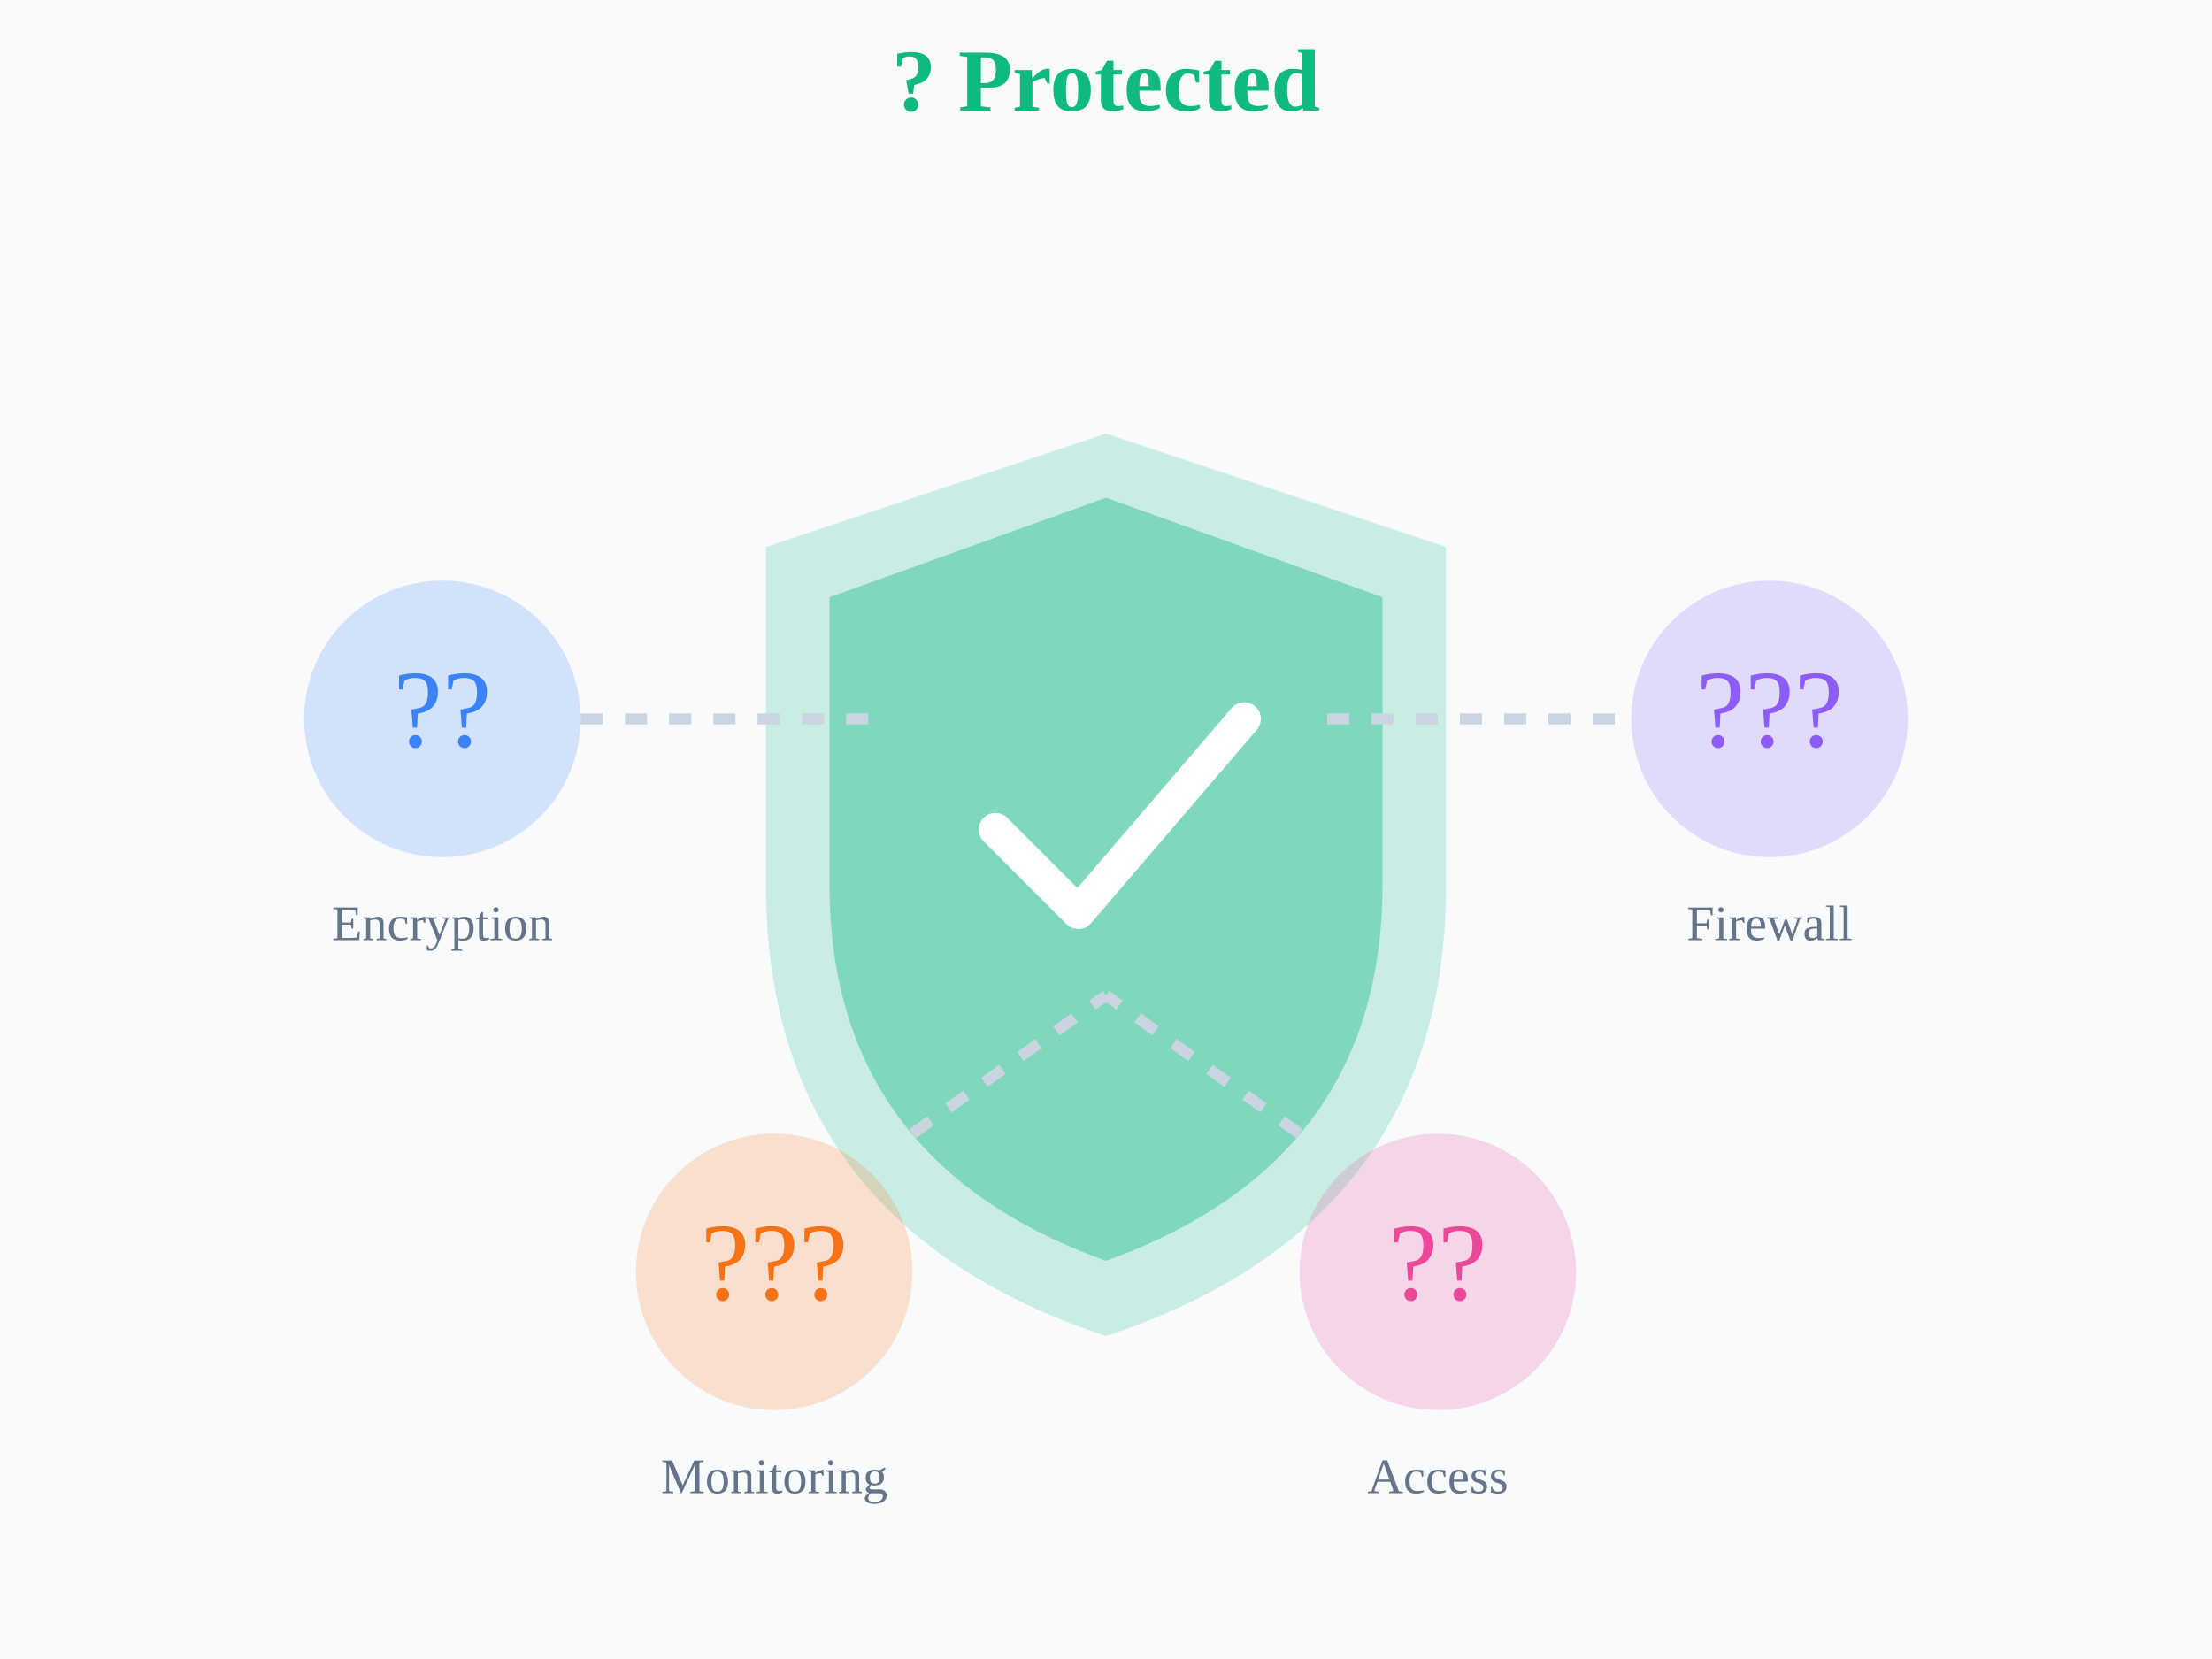
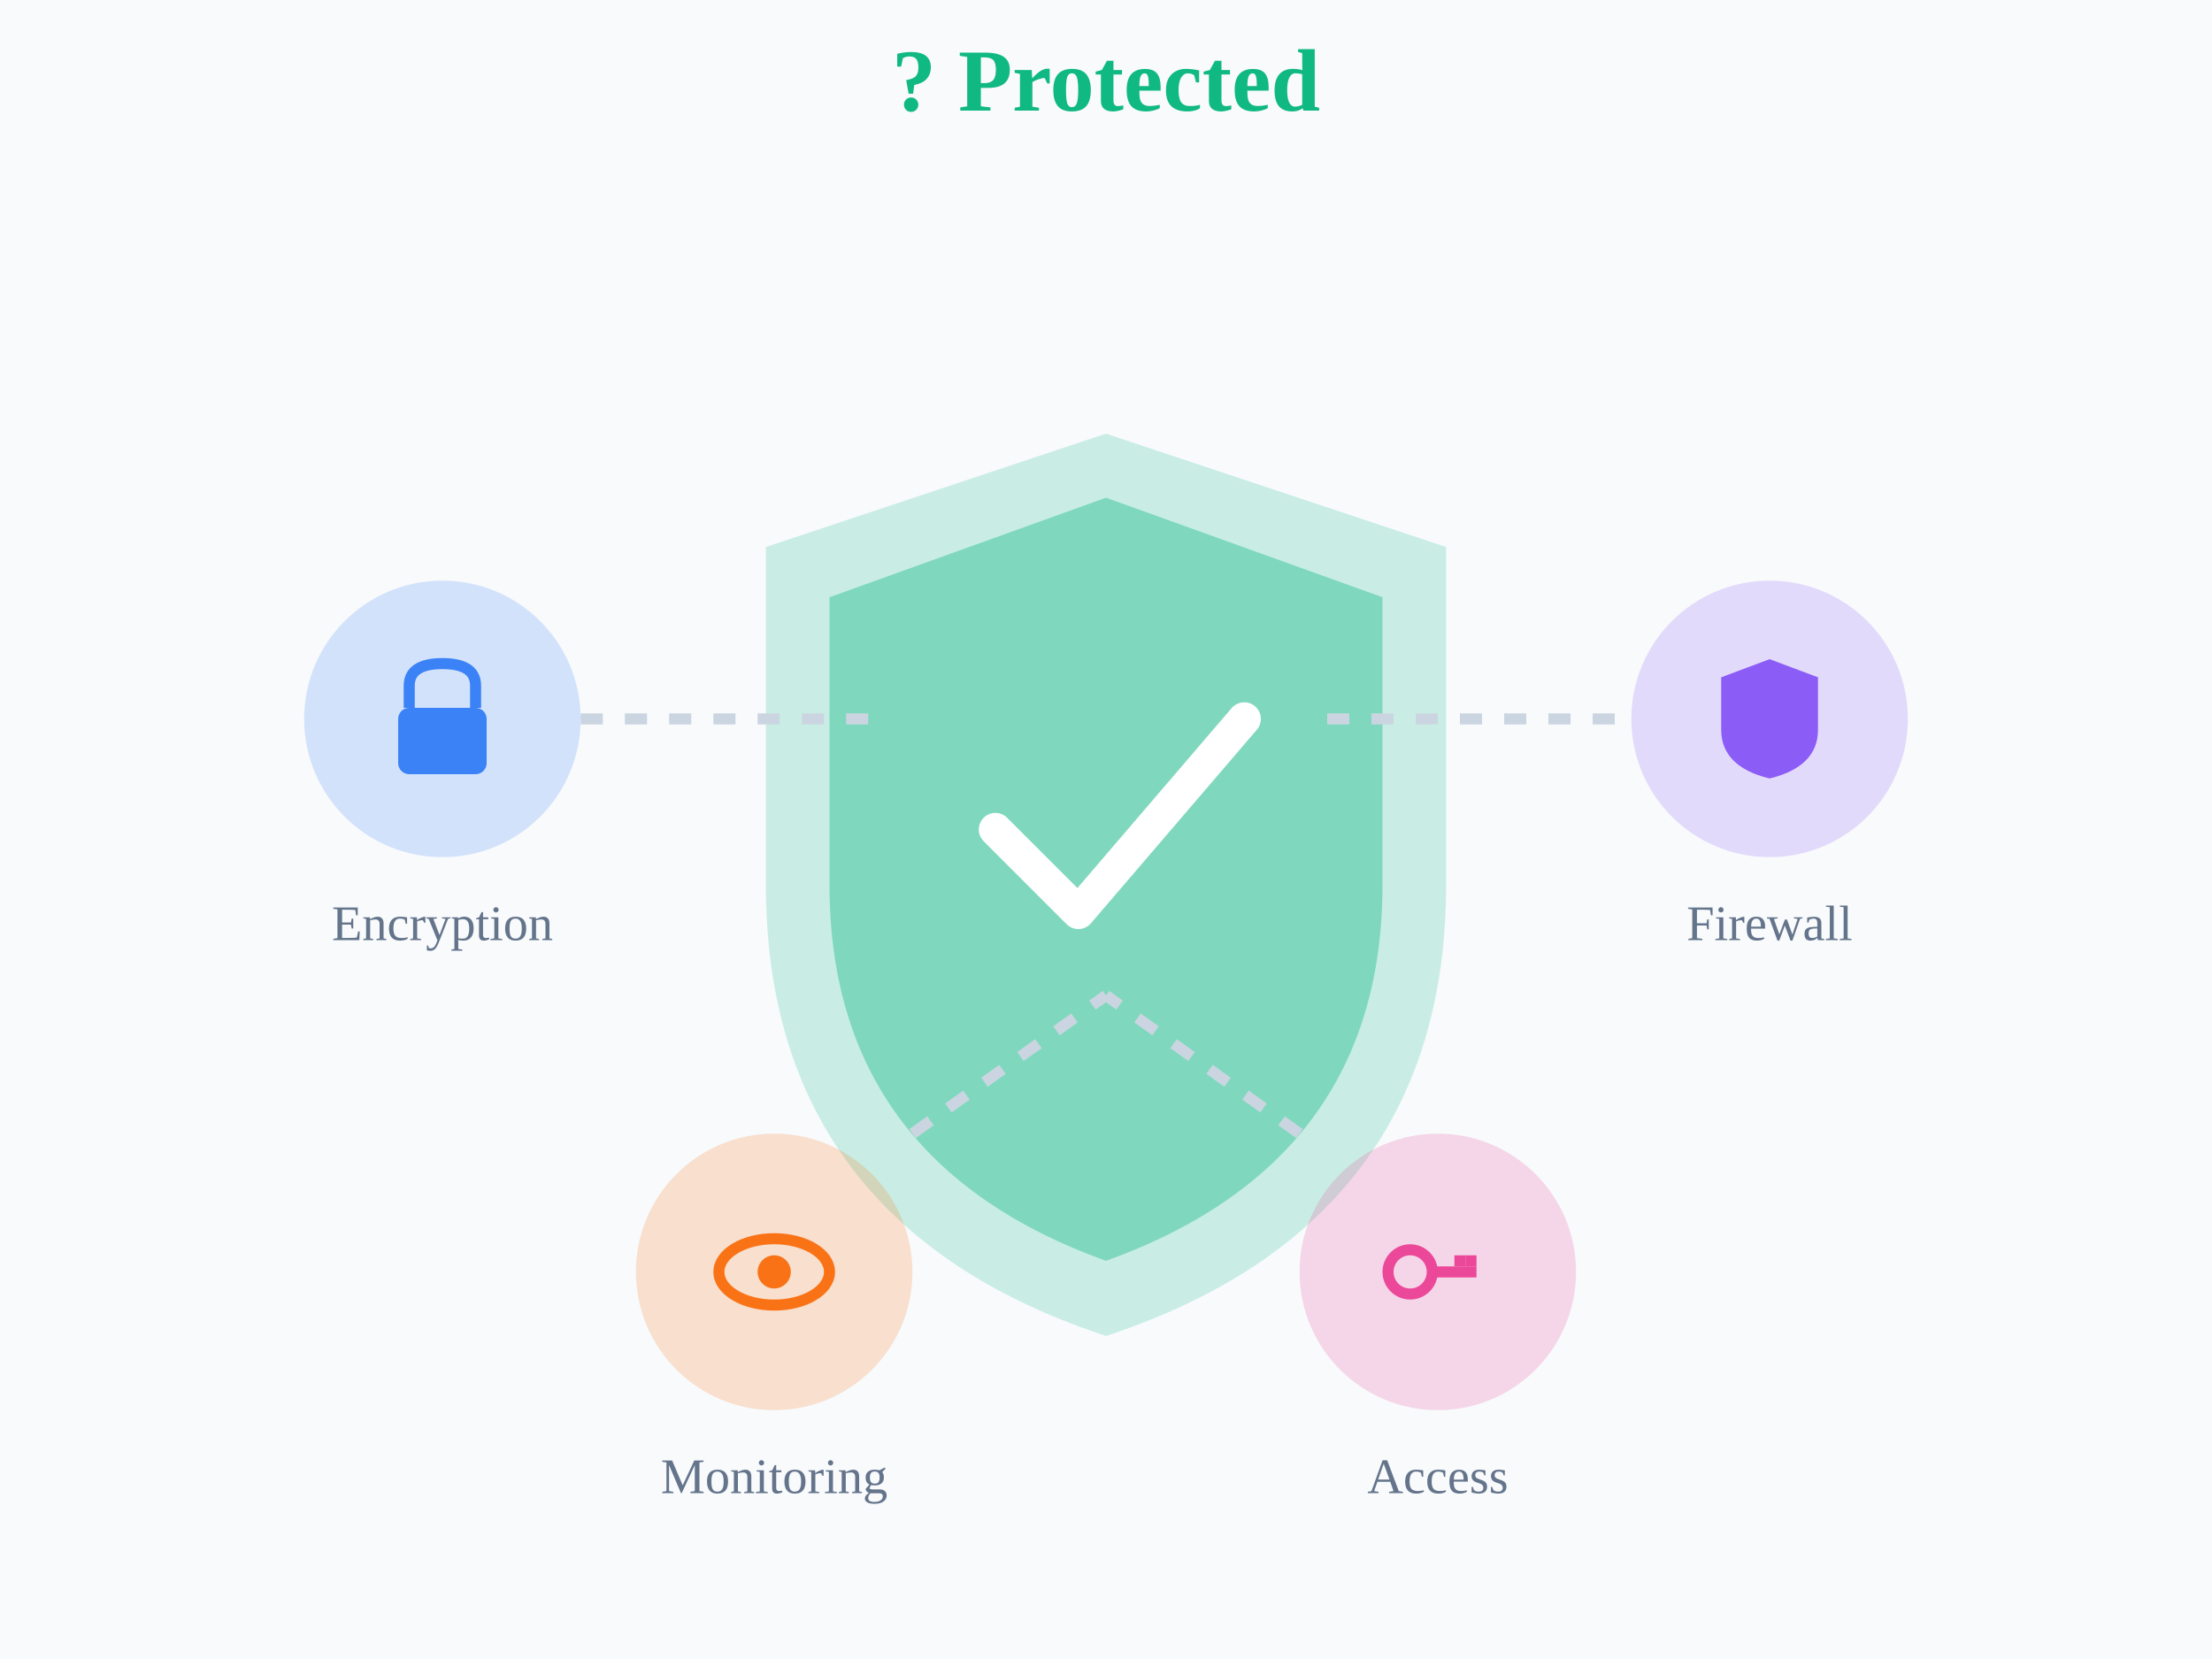
<svg xmlns="http://www.w3.org/2000/svg" viewBox="0 0 400 300">
  <rect width="400" height="300" fill="#f8fafc" />
  <g transform="translate(200, 80)">
    <path d="M 0,0 L 60,20 L 60,80 Q 60,140 0,160 Q -60,140 -60,80 L -60,20 Z" fill="#10b981" opacity="0.2" stroke="#10b981" stroke-width="3" />
    <path d="M 0,10 L 50,28 L 50,80 Q 50,130 0,148 Q -50,130 -50,80 L -50,28 Z" fill="#10b981" opacity="0.4" />
    <path d="M -20,70 L -5,85 L 25,50" stroke="white" stroke-width="6" fill="none" stroke-linecap="round" stroke-linejoin="round" />
  </g>
  <g transform="translate(80, 130)">
    <circle cx="0" cy="0" r="25" fill="#3b82f6" opacity="0.2" />
-     <text x="0" y="5" text-anchor="middle" fill="#3b82f6" font-size="20">??</text>
+     <rect x="-8" y="-2" width="16" height="12" fill="#3b82f6" rx="2" />
+     <path d="M -6,-2 L -6,-6 Q -6,-10 0,-10 Q 6,-10 6,-6 L 6,-2" stroke="#3b82f6" stroke-width="2" fill="none" />
    <text x="0" y="40" text-anchor="middle" fill="#64748b" font-size="9">Encryption</text>
  </g>
  <g transform="translate(320, 130)">
    <circle cx="0" cy="0" r="25" fill="#8b5cf6" opacity="0.2" />
-     <text x="0" y="5" text-anchor="middle" fill="#8b5cf6" font-size="20">???</text>
+     <path d="M 0,-10 L 8,-7 L 8,2 Q 8,8 0,10 Q -8,8 -8,2 L -8,-7 Z" fill="#8b5cf6" stroke="#8b5cf6" stroke-width="1.5" />
    <text x="0" y="40" text-anchor="middle" fill="#64748b" font-size="9">Firewall</text>
  </g>
  <g transform="translate(140, 230)">
    <circle cx="0" cy="0" r="25" fill="#f97316" opacity="0.2" />
-     <text x="0" y="5" text-anchor="middle" fill="#f97316" font-size="20">???</text>
+     <ellipse cx="0" cy="0" rx="10" ry="6" fill="none" stroke="#f97316" stroke-width="2" />
+     <circle cx="0" cy="0" r="3" fill="#f97316" />
    <text x="0" y="40" text-anchor="middle" fill="#64748b" font-size="9">Monitoring</text>
  </g>
  <g transform="translate(260, 230)">
    <circle cx="0" cy="0" r="25" fill="#ec4899" opacity="0.2" />
-     <text x="0" y="5" text-anchor="middle" fill="#ec4899" font-size="20">??</text>
+     <circle cx="-5" cy="0" r="4" fill="none" stroke="#ec4899" stroke-width="2" />
+     <rect x="-1" y="-1" width="8" height="2" fill="#ec4899" />
+     <rect x="3" y="-3" width="2" height="2" fill="#ec4899" />
+     <rect x="5" y="-3" width="2" height="2" fill="#ec4899" />
    <text x="0" y="40" text-anchor="middle" fill="#64748b" font-size="9">Access</text>
  </g>
  <line x1="105" y1="130" x2="160" y2="130" stroke="#cbd5e1" stroke-width="2" stroke-dasharray="4,4" />
  <line x1="240" y1="130" x2="295" y2="130" stroke="#cbd5e1" stroke-width="2" stroke-dasharray="4,4" />
  <line x1="165" y1="205" x2="200" y2="180" stroke="#cbd5e1" stroke-width="2" stroke-dasharray="4,4" />
  <line x1="235" y1="205" x2="200" y2="180" stroke="#cbd5e1" stroke-width="2" stroke-dasharray="4,4" />
  <text x="200" y="20" text-anchor="middle" fill="#10b981" font-size="16" font-weight="bold">? Protected</text>
</svg>
